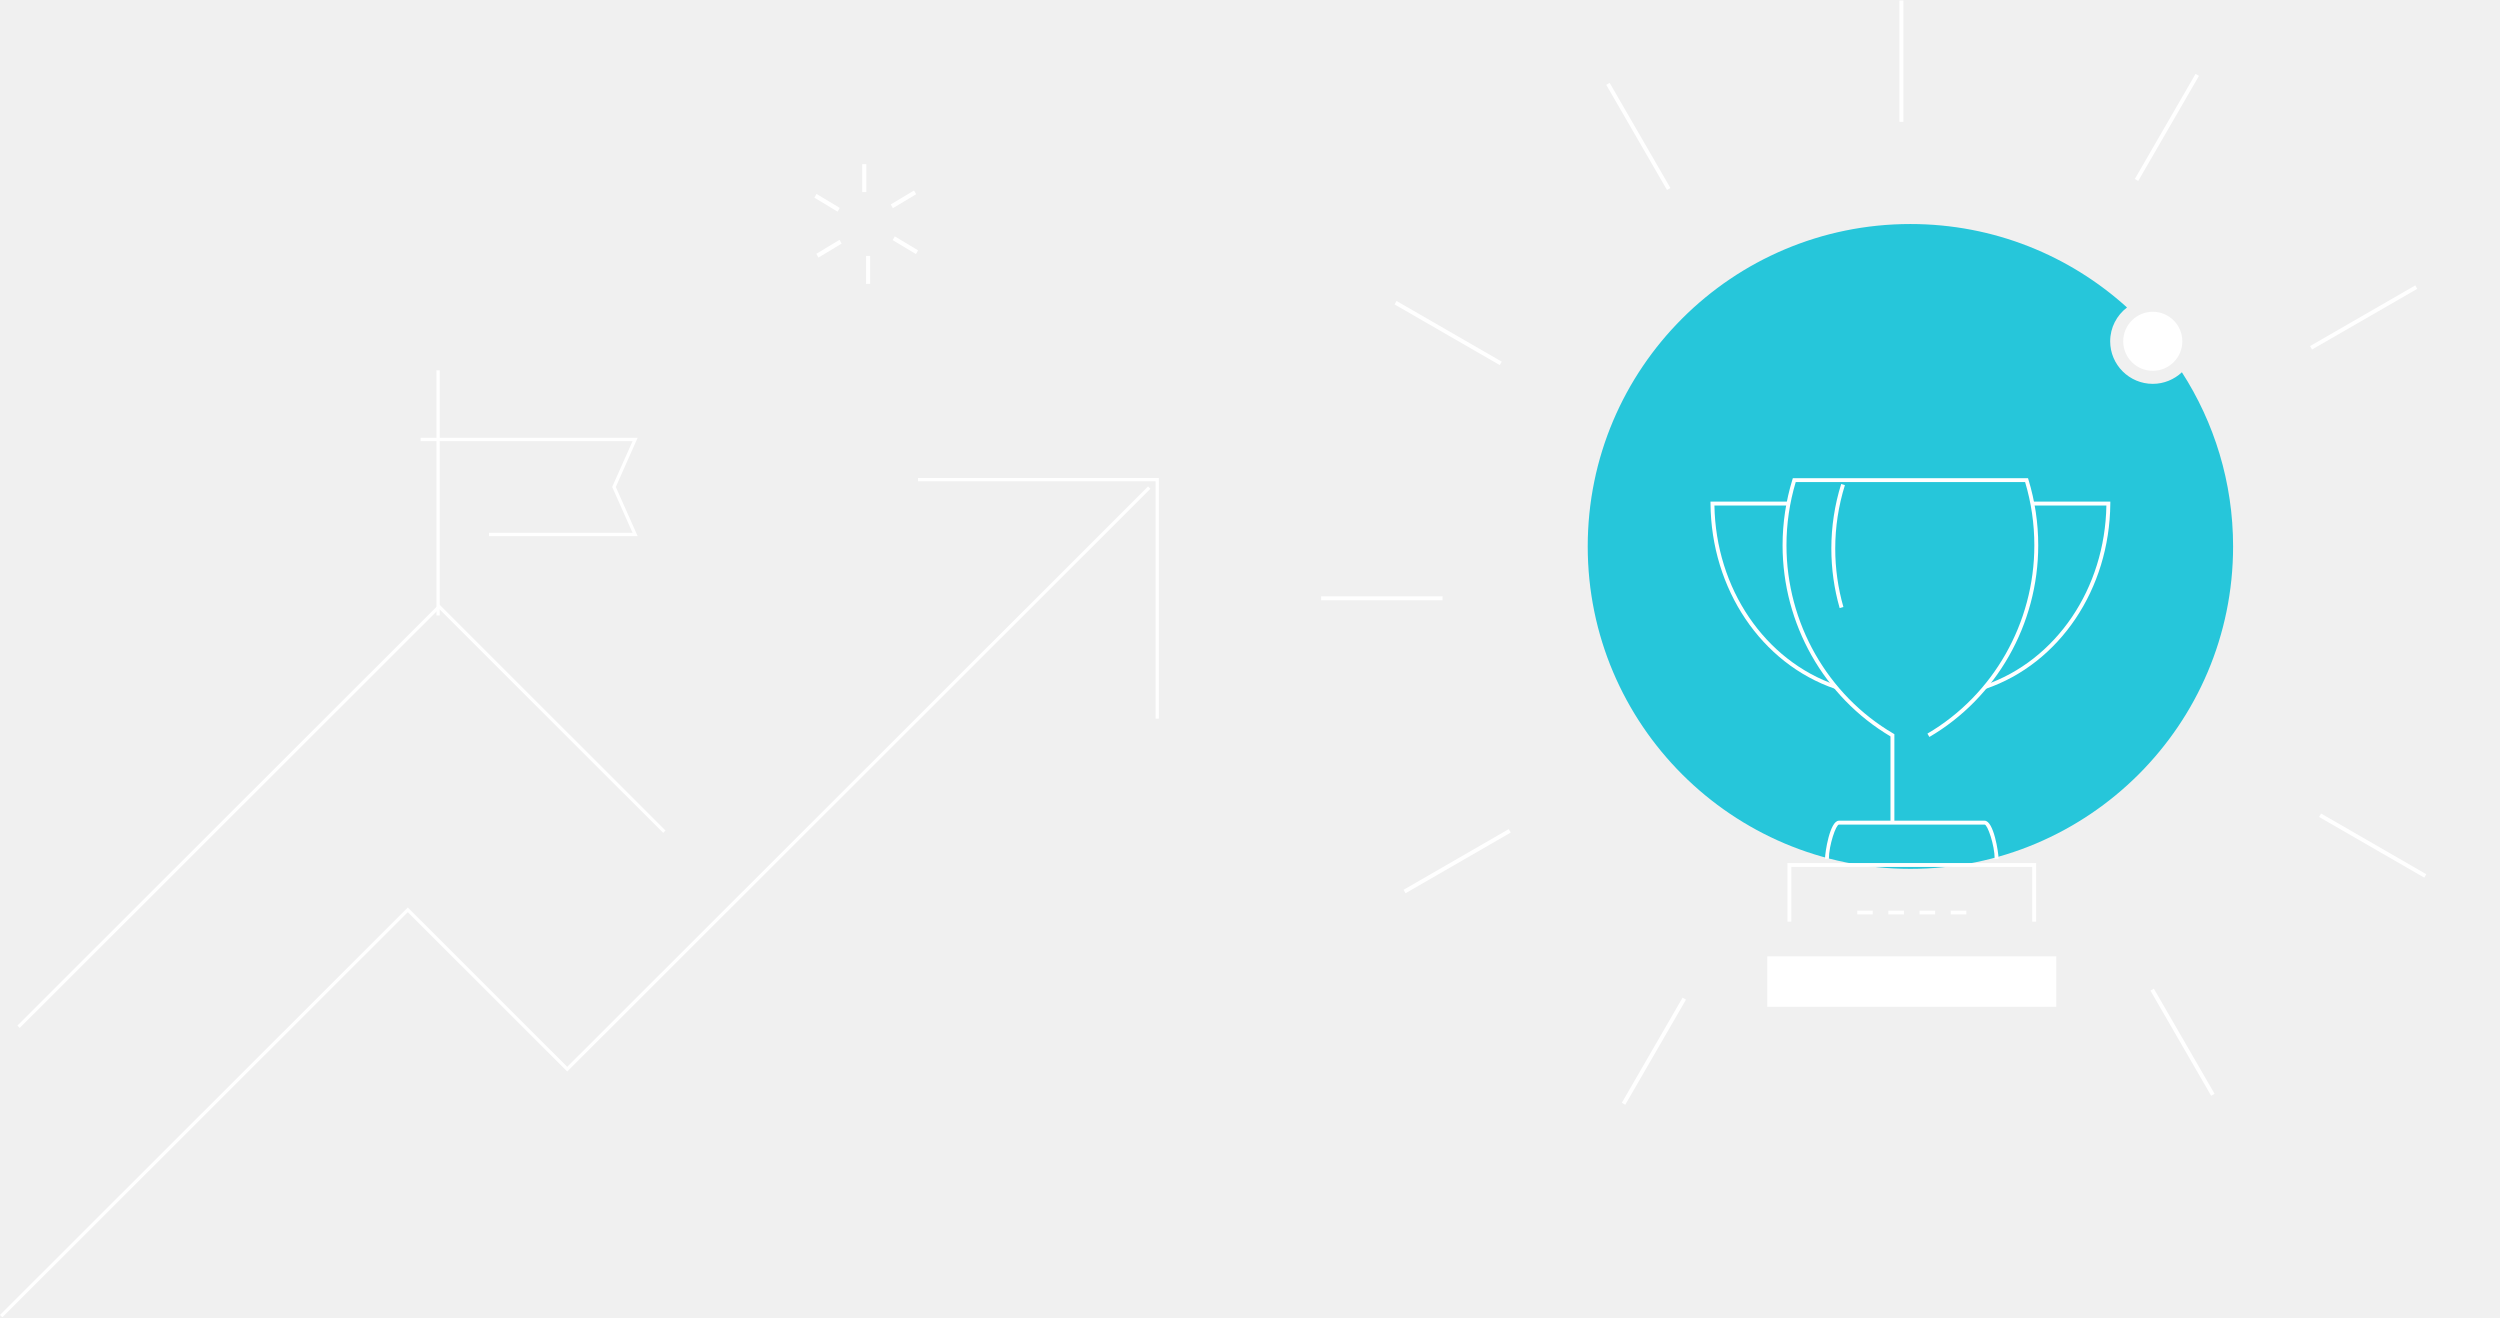
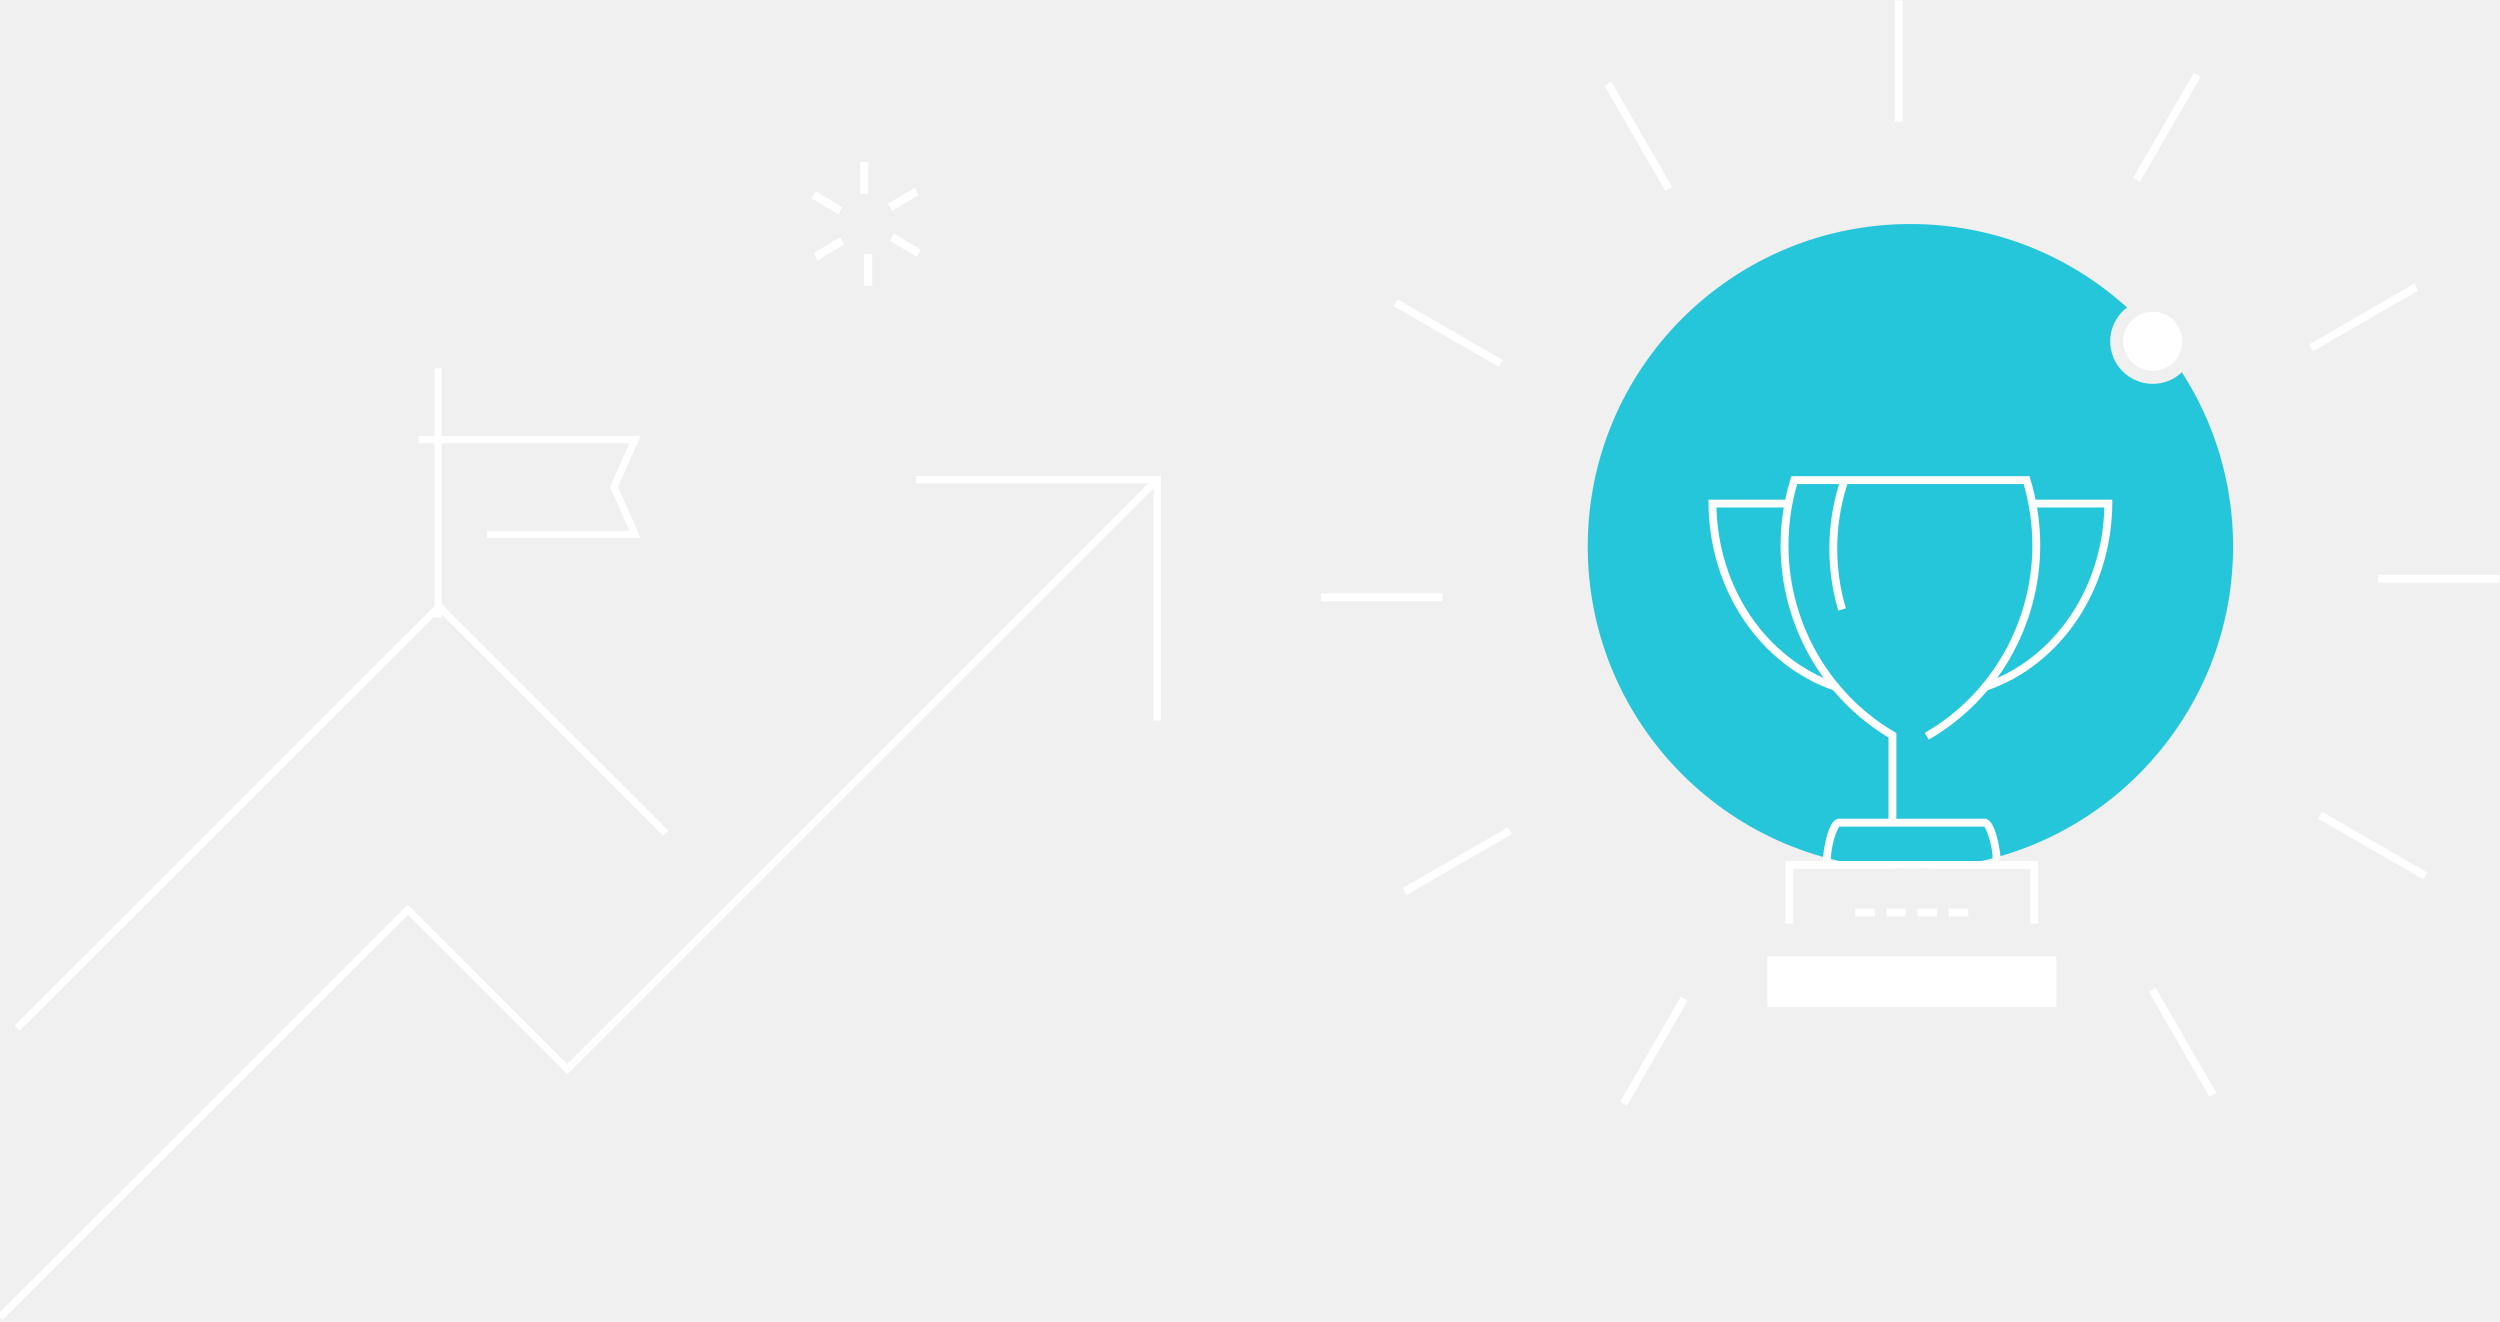
- <svg xmlns="http://www.w3.org/2000/svg" xmlns:xlink="http://www.w3.org/1999/xlink" width="632px" height="333px" viewBox="0 0 632 333" version="1.1">
-   <defs>
-     <polygon id="path-1" points="30.802 1.498 30.802 0.399 0.102 0.399 0.102 1.498 30.802 1.498" />
-     <polygon id="path-3" points="0 332.902 631.926 332.902 631.926 0.011 0 0.011" />
-   </defs>
+ <svg xmlns="http://www.w3.org/2000/svg" width="632px" height="334px" viewBox="0 0 632 334" version="1.1">
+   <defs />
  <g id="Desktop" stroke="none" stroke-width="1" fill="none" fill-rule="evenodd">
-     <g id="Careers" transform="translate(-806, -136)">
-       <g id="IMAGE" transform="translate(806, 136)">
-         <path d="M480.674,0.122 L480.674,30.803" id="Stroke-1" stroke="#FFFFFF" />
-         <path d="M406.492,21.201 L421.847,47.775" id="Stroke-3" stroke="#FFFFFF" />
-         <path d="M352.798,76.521 L379.389,91.861" id="Stroke-4" stroke="#FFFFFF" />
-         <path d="M333.975,151.25 L364.68,151.25" id="Stroke-5" stroke="#FFFFFF" />
-         <path d="M355.07,225.375 L381.664,210.033" id="Stroke-6" stroke="#FFFFFF" />
-         <path d="M410.433,279.029 L425.785,252.457" id="Stroke-7" stroke="#FFFFFF" />
-         <path d="M559.409,276.754 L544.059,250.18" id="Stroke-8" stroke="#FFFFFF" />
-         <path d="M613.11,221.437 L586.518,206.093" id="Stroke-9" stroke="#FFFFFF" />
-         <g id="Group-12" transform="translate(601.1241, 146.3044)">
-           <mask id="mask-2" fill="white">
-             <use xlink:href="#path-1" />
-           </mask>
-           <g id="Clip-11" />
-           <path d="M30.803,0.399 L0.102,0.399" id="Stroke-10" stroke="#FFFFFF" mask="url(#mask-2)" />
+     <g id="Careers" transform="translate(-808, -136)">
+       <g id="IMAGE" transform="translate(808, 136)">
+         <path d="M480,0.122 L480,30.803" id="Stroke-1" stroke="#FFFFFF" stroke-width="2" />
+         <path d="M406.492,21.201 L421.847,47.775" id="Stroke-3" stroke="#FFFFFF" stroke-width="2" />
+         <path d="M352.798,76.521 L379.389,91.861" id="Stroke-4" stroke="#FFFFFF" stroke-width="2" />
+         <path d="M333.975,151 L364.68,151" id="Stroke-5" stroke="#FFFFFF" stroke-width="2" />
+         <path d="M355.07,225.375 L381.664,210.033" id="Stroke-6" stroke="#FFFFFF" stroke-width="2" />
+         <path d="M410.433,279.029 L425.785,252.457" id="Stroke-7" stroke="#FFFFFF" stroke-width="2" />
+         <path d="M559.409,276.754 L544.059,250.18" id="Stroke-8" stroke="#FFFFFF" stroke-width="2" />
+         <path d="M613.11,221.437 L586.518,206.093" id="Stroke-9" stroke="#FFFFFF" stroke-width="2" />
+         <g id="Group-12" transform="translate(601.1241, 146.3044)" stroke="#FFFFFF" stroke-width="2">
+           <path d="M30.803,0 L0.102,0" id="Stroke-10" />
        </g>
-         <path d="M610.833,72.582 L584.236,87.919" id="Stroke-13" stroke="#FFFFFF" />
-         <path d="M555.469,18.927 L540.115,45.493" id="Stroke-14" stroke="#FFFFFF" />
-         <g id="Group-40" transform="translate(0, 0.110927)">
-           <path d="M544.221,78.703 C540.101,78.703 536.75,82.052 536.75,86.169 C536.75,90.285 540.101,93.634 544.221,93.634 C548.341,93.634 551.693,90.285 551.693,86.169 C551.693,82.052 548.341,78.703 544.221,78.703 L544.221,78.703 Z" id="Fill-15" fill="#FFFFFF" />
-           <path d="M551.583,93.999 C549.655,95.809 547.069,96.928 544.221,96.928 C538.282,96.928 533.452,92.102 533.452,86.169 C533.452,82.682 535.129,79.585 537.71,77.617 C523.233,64.509 504.027,56.522 482.951,56.522 C437.899,56.522 401.376,93.014 401.376,138.031 C401.376,183.046 437.899,219.539 482.951,219.539 C528.004,219.539 564.525,183.046 564.525,138.031 C564.525,121.805 559.761,106.7 551.583,93.999" id="Fill-17" fill="#26C6DA" />
-           <mask id="mask-4" fill="white">
-             <use xlink:href="#path-3" />
-           </mask>
-           <g id="Clip-20" />
-           <polygon id="Fill-19" fill="#FFFFFF" mask="url(#mask-4)" points="217.967 48.447 219.022 48.447 219.022 41.383 217.967 41.383" />
-           <polygon id="Fill-21" fill="#FFFFFF" mask="url(#mask-4)" points="211.758 53.399 205.881 49.864 206.408 48.914 212.286 52.449" />
-           <polygon id="Fill-22" fill="#FFFFFF" mask="url(#mask-4)" points="206.895 65.004 206.367 64.054 212.244 60.52 212.772 61.47" />
-           <polygon id="Fill-23" fill="#FFFFFF" mask="url(#mask-4)" points="218.937 71.658 219.992 71.658 219.992 64.593 218.937 64.593" />
-           <polygon id="Fill-24" fill="#FFFFFF" mask="url(#mask-4)" points="231.551 64.126 225.674 60.593 226.201 59.643 232.079 63.176" />
-           <polygon id="Fill-25" fill="#FFFFFF" mask="url(#mask-4)" points="225.714 52.522 225.186 51.572 231.065 48.038 231.592 48.988" />
-           <path d="M465.063,153.61 C463.669,148.736 462.963,143.672 462.963,138.563 C462.963,133.026 463.799,127.533 465.451,122.238 L466.392,122.53 C464.771,127.732 463.948,133.126 463.948,138.563 C463.948,143.581 464.642,148.553 466.011,153.338 L465.063,153.61 Z" id="Fill-26" fill="#FFFFFF" mask="url(#mask-4)" />
-           <path d="M505.24,217.012 L504.254,217.012 C504.254,213.567 502.452,208.347 501.717,208.347 L464.875,208.347 C464.141,208.347 462.342,213.567 462.342,217.012 L461.357,217.012 C461.357,215.441 462.58,207.362 464.875,207.362 L501.717,207.362 C504.014,207.362 505.24,215.441 505.24,217.012" id="Fill-27" fill="#FFFFFF" mask="url(#mask-4)" />
-           <path d="M478.899,207.741 L477.913,207.741 L477.913,186.051 C461.08,176.071 450.635,157.591 450.635,137.751 C450.635,132.104 451.472,126.509 453.122,121.119 L453.228,120.771 L512.678,120.771 L512.785,121.119 C514.431,126.509 515.266,132.104 515.266,137.751 C515.266,157.691 504.722,176.253 487.749,186.195 L487.251,185.345 C503.923,175.58 514.282,157.343 514.282,137.751 C514.282,132.322 513.496,126.943 511.948,121.755 L453.959,121.755 C452.406,126.943 451.62,132.323 451.62,137.751 C451.62,157.337 461.98,175.576 478.656,185.345 L478.899,185.488 L478.899,207.741 Z" id="Fill-28" fill="#FFFFFF" mask="url(#mask-4)" />
-           <path d="M502.015,174.019 L501.695,173.088 C519.816,166.872 532.144,148.664 532.496,127.684 L513.816,127.684 L513.816,126.699 L533.491,126.699 L533.487,127.195 C533.321,148.802 520.674,167.618 502.015,174.019" id="Fill-29" fill="#FFFFFF" mask="url(#mask-4)" />
-           <path d="M463.897,174.022 C445.238,167.621 432.586,148.803 432.415,127.195 L432.41,126.699 L452.085,126.699 L452.085,127.683 L433.406,127.683 C433.762,148.666 446.095,166.874 464.217,173.091 L463.897,174.022 Z" id="Fill-30" fill="#FFFFFF" mask="url(#mask-4)" />
-           <polygon id="Fill-31" fill="#FFFFFF" mask="url(#mask-4)" points="446.771 254.408 519.824 254.408 519.824 241.656 446.771 241.656" />
-           <polygon id="Fill-32" fill="#FFFFFF" mask="url(#mask-4)" points="447.757 253.423 518.838 253.423 518.838 242.64 447.757 242.64" />
-           <path d="M469.515,231.066 L473.43,231.066 L473.43,230.08 L469.515,230.08 L469.515,231.066 Z M477.372,231.066 L481.314,231.066 L481.314,230.08 L477.372,230.08 L477.372,231.066 Z M485.256,231.066 L489.198,231.066 L489.198,230.08 L485.256,230.08 L485.256,231.066 Z M493.14,231.066 L497.081,231.066 L497.081,230.08 L493.14,230.08 L493.14,231.066 Z" id="Fill-33" fill="#FFFFFF" mask="url(#mask-4)" />
-           <polygon id="Fill-34" fill="#FFFFFF" mask="url(#mask-4)" points="514.728 232.878 513.742 232.878 513.742 219.051 452.853 219.051 452.853 232.878 451.867 232.878 451.867 218.066 514.728 218.066" />
-           <polygon id="Fill-35" fill="#FFFFFF" mask="url(#mask-4)" points="4.984 259.753 4.394 259.165 111.007 152.644 168.243 209.849 167.653 210.437 111.007 153.822" />
-           <polygon id="Fill-36" fill="#FFFFFF" mask="url(#mask-4)" points="161.197 135.418 123.614 135.418 123.614 134.585 159.913 134.585 154.76 122.99 159.913 111.405 106.327 111.405 106.327 110.572 161.197 110.572 155.672 122.99" />
-           <polygon id="Fill-37" fill="#FFFFFF" mask="url(#mask-4)" points="110.326 155.485 111.16 155.485 111.16 93.503 110.326 93.503" />
-           <polygon id="Fill-38" fill="#FFFFFF" mask="url(#mask-4)" points="292.966 181.559 292.132 181.559 292.132 121.558 232.079 121.558 232.079 120.725 292.966 120.725" />
-           <polygon id="Fill-39" fill="#FFFFFF" mask="url(#mask-4)" points="0.59 332.902 0 332.313 103.091 229.307 143.397 269.582 290.235 122.863 290.825 123.451 143.397 270.761 103.091 230.486" />
+         <path d="M610.833,72.582 L584.236,87.919" id="Stroke-13" stroke="#FFFFFF" stroke-width="2" />
+         <path d="M555.469,18.927 L540.115,45.493" id="Stroke-14" stroke="#FFFFFF" stroke-width="2" />
+         <g id="Group-40" transform="translate(0, 41.11093)">
+           <path d="M544.221,37.703 C540.101,37.703 536.75,41.052 536.75,45.169 C536.75,49.285 540.101,52.634 544.221,52.634 C548.341,52.634 551.693,49.285 551.693,45.169 C551.693,41.052 548.341,37.703 544.221,37.703 L544.221,37.703 Z" id="Fill-15" fill="#FFFFFF" />
+           <path d="M551.583,52.999 C549.655,54.809 547.069,55.928 544.221,55.928 C538.282,55.928 533.452,51.102 533.452,45.169 C533.452,41.682 535.129,38.585 537.71,36.617 C523.233,23.509 504.027,15.522 482.951,15.522 C437.899,15.522 401.376,52.014 401.376,97.031 C401.376,142.046 437.899,178.539 482.951,178.539 C528.004,178.539 564.525,142.046 564.525,97.031 C564.525,80.805 559.761,65.7 551.583,52.999" id="Fill-17" fill="#26C6DA" />
+           <polygon id="Fill-19" stroke="#FFFFFF" fill="#FFFFFF" points="217.967 7.447 219.022 7.447 219.022 0.383 217.967 0.383" />
+           <polygon id="Fill-21" stroke="#FFFFFF" fill="#FFFFFF" points="211.758 12.399 205.881 8.864 206.408 7.914 212.286 11.449" />
+           <polygon id="Fill-22" stroke="#FFFFFF" fill="#FFFFFF" points="206.895 24.004 206.367 23.054 212.244 19.52 212.772 20.47" />
+           <polygon id="Fill-23" stroke="#FFFFFF" fill="#FFFFFF" points="218.937 30.658 219.992 30.658 219.992 23.593 218.937 23.593" />
+           <polygon id="Fill-24" stroke="#FFFFFF" fill="#FFFFFF" points="231.551 23.126 225.674 19.593 226.201 18.643 232.079 22.176" />
+           <polygon id="Fill-25" stroke="#FFFFFF" fill="#FFFFFF" points="225.714 11.522 225.186 10.572 231.065 7.038 231.592 7.988" />
+           <path d="M465.063,112.61 C463.669,107.736 462.963,102.672 462.963,97.563 C462.963,92.026 463.799,86.533 465.451,81.238 L466.392,81.53 C464.771,86.732 463.948,92.126 463.948,97.563 C463.948,102.581 464.642,107.553 466.011,112.338 L465.063,112.61 Z" id="Fill-26" stroke="#FFFFFF" fill="#FFFFFF" />
+           <path d="M505.24,176.012 L504.254,176.012 C504.254,172.567 502.452,167.347 501.717,167.347 L464.875,167.347 C464.141,167.347 462.342,172.567 462.342,176.012 L461.357,176.012 C461.357,174.441 462.58,166.362 464.875,166.362 L501.717,166.362 C504.014,166.362 505.24,174.441 505.24,176.012" id="Fill-27" stroke="#FFFFFF" fill="#FFFFFF" />
+           <path d="M478.899,166.741 L477.913,166.741 L477.913,145.051 C461.08,135.071 450.635,116.591 450.635,96.751 C450.635,91.104 451.472,85.509 453.122,80.119 L453.228,79.771 L512.678,79.771 L512.785,80.119 C514.431,85.509 515.266,91.104 515.266,96.751 C515.266,116.691 504.722,135.253 487.749,145.195 L487.251,144.345 C503.923,134.58 514.282,116.343 514.282,96.751 C514.282,91.322 513.496,85.943 511.948,80.755 L453.959,80.755 C452.406,85.943 451.62,91.323 451.62,96.751 C451.62,116.337 461.98,134.576 478.656,144.345 L478.899,144.488 L478.899,166.741 Z" id="Fill-28" stroke="#FFFFFF" fill="#FFFFFF" />
+           <path d="M502.015,133.019 L501.695,132.088 C519.816,125.872 532.144,107.664 532.496,86.684 L513.816,86.684 L513.816,85.699 L533.491,85.699 L533.487,86.195 C533.321,107.802 520.674,126.618 502.015,133.019" id="Fill-29" stroke="#FFFFFF" fill="#FFFFFF" />
+           <path d="M463.897,133.022 C445.238,126.621 432.586,107.803 432.415,86.195 L432.41,85.699 L452.085,85.699 L452.085,86.683 L433.406,86.683 C433.762,107.666 446.095,125.874 464.217,132.091 L463.897,133.022 Z" id="Fill-30" stroke="#FFFFFF" fill="#FFFFFF" />
+           <polygon id="Fill-31" fill="#FFFFFF" points="446.771 213.408 519.824 213.408 519.824 200.656 446.771 200.656" />
+           <polygon id="Fill-32" fill="#FFFFFF" points="447.757 212.423 518.838 212.423 518.838 201.64 447.757 201.64" />
+           <path d="M469.515,190.066 L473.43,190.066 L473.43,189.08 L469.515,189.08 L469.515,190.066 Z M477.372,190.066 L481.314,190.066 L481.314,189.08 L477.372,189.08 L477.372,190.066 Z M485.256,190.066 L489.198,190.066 L489.198,189.08 L485.256,189.08 L485.256,190.066 Z M493.14,190.066 L497.081,190.066 L497.081,189.08 L493.14,189.08 L493.14,190.066 Z" id="Fill-33" stroke="#FFFFFF" fill="#FFFFFF" />
+           <polygon id="Fill-34" stroke="#FFFFFF" fill="#FFFFFF" points="514.728 191.878 513.742 191.878 513.742 178.051 452.853 178.051 452.853 191.878 451.867 191.878 451.867 177.066 514.728 177.066" />
+           <polygon id="Fill-35" stroke="#FFFFFF" fill="#FFFFFF" points="4.984 218.753 4.394 218.165 111.007 111.644 168.243 168.849 167.653 169.437 111.007 112.822" />
+           <polygon id="Fill-36" stroke="#FFFFFF" fill="#FFFFFF" points="161.197 94.418 123.614 94.418 123.614 93.585 159.913 93.585 154.76 81.99 159.913 70.405 106.327 70.405 106.327 69.572 161.197 69.572 155.672 81.99" />
+           <polygon id="Fill-37" stroke="#FFFFFF" fill="#FFFFFF" points="110.326 114.485 111.16 114.485 111.16 52.503 110.326 52.503" />
+           <polygon id="Fill-38" stroke="#FFFFFF" fill="#FFFFFF" points="292.966 140.559 292.132 140.559 292.132 80.558 232.079 80.558 232.079 79.725 292.966 79.725" />
+           <polygon id="Fill-39" stroke="#FFFFFF" fill="#FFFFFF" points="0.59 291.902 0 291.313 103.091 188.307 143.397 228.582 291.45 80.641 292.039 81.229 290.189 83.086 143.397 229.761 103.091 189.486" />
        </g>
      </g>
    </g>
  </g>
</svg>
